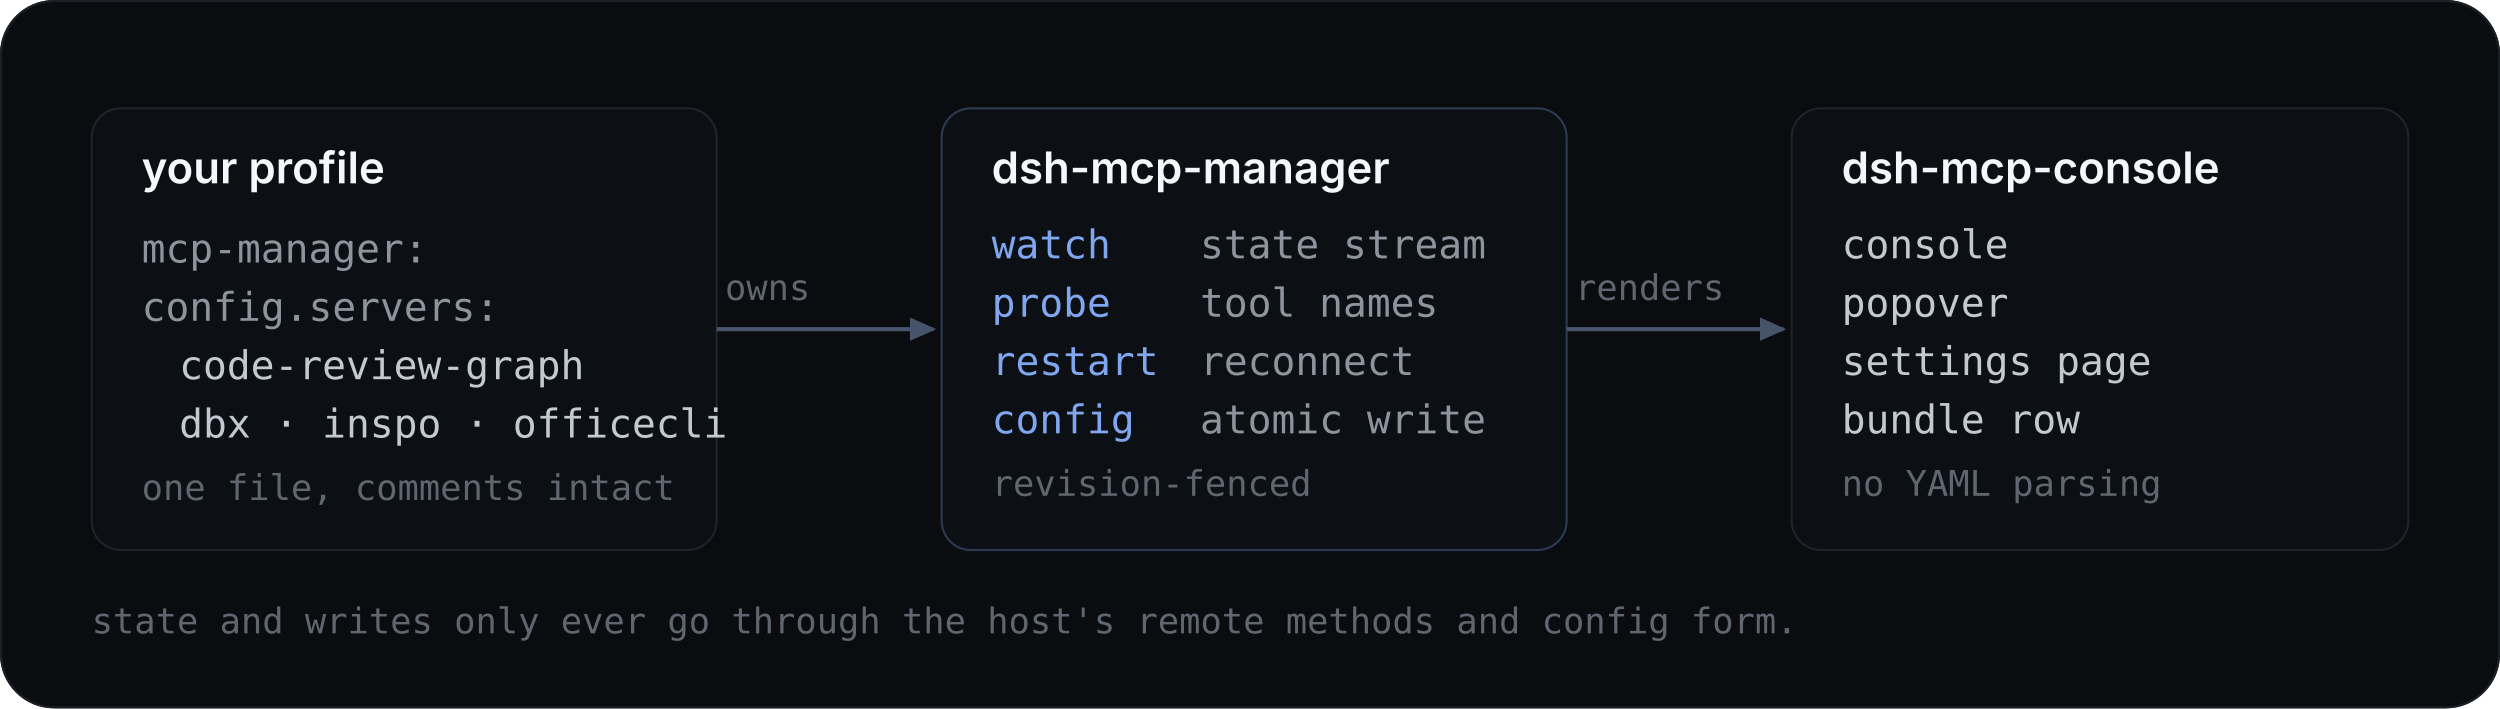
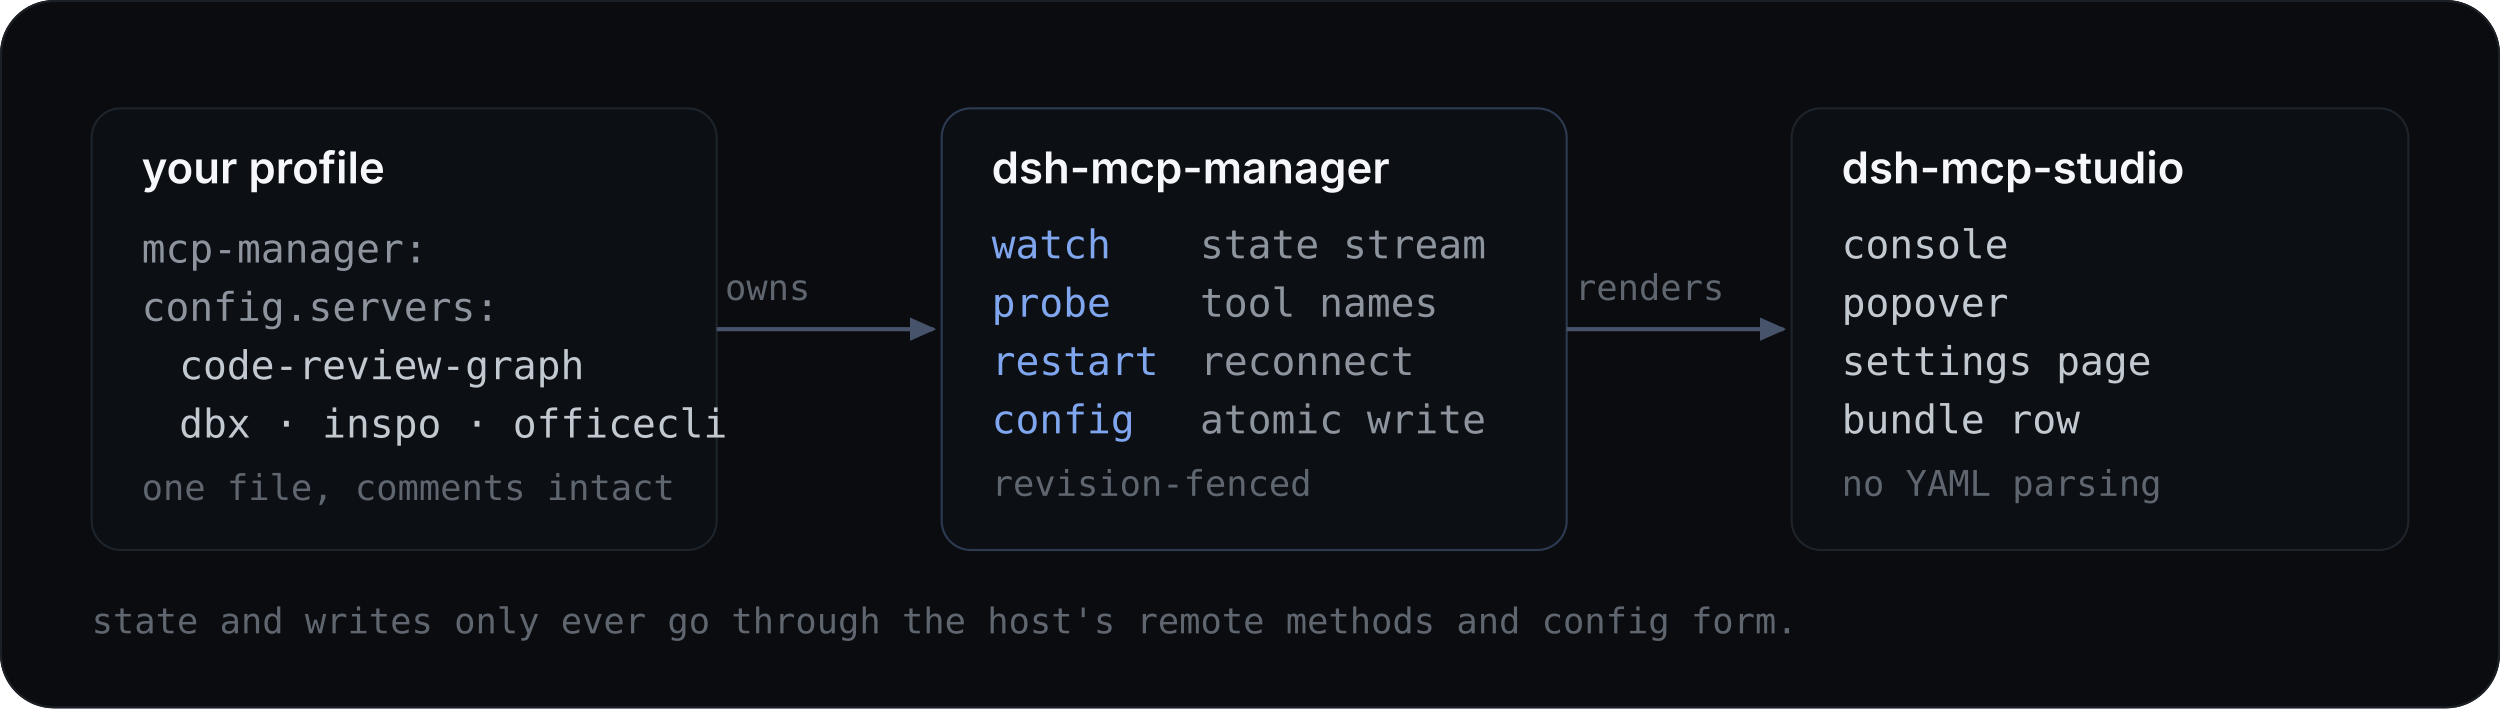
<svg xmlns="http://www.w3.org/2000/svg" width="1200" height="340" viewBox="0 0 1200 340" role="img" aria-labelledby="flowTitle flowDesc">
  <rect width="1200" height="340" rx="26" fill="#0A0C0F" />
  <rect x="0.5" y="0.5" width="1199" height="339" rx="25.5" fill="none" stroke="#1B2026" />
  <defs>
    <marker id="arrowA" viewBox="0 0 10 10" refX="8" refY="5" markerWidth="7" markerHeight="7" orient="auto-start-reverse">
      <path d="M0 1 L9 5 L0 9 z" fill="#46536A" />
    </marker>
  </defs>
  <g id="lane-profile">
    <rect x="44" y="52" width="300" height="212" rx="14" fill="#0C0F13" stroke="#1E242B" />
    <text x="68" y="88" font-family="-apple-system, BlinkMacSystemFont, 'Segoe UI', 'PingFang SC', sans-serif" font-size="21" font-weight="600" fill="#F5F7FA">your profile</text>
    <g font-family="ui-monospace, SFMono-Regular, Menlo, monospace" font-size="19" fill="#8D949E">
      <text x="68" y="126">mcp-manager:</text>
      <text x="68" y="154">  config.servers:</text>
      <text x="86" y="182" fill="#C3C9D1">code-review-graph</text>
      <text x="86" y="210" fill="#C3C9D1">dbx · inspo · officecli</text>
      <text x="68" y="240" fill="#5F666F" font-size="17">one file, comments intact</text>
    </g>
  </g>
  <g id="lane-host">
    <rect x="452" y="52" width="300" height="212" rx="14" fill="#0C0F13" stroke="#2C3A52" />
    <text x="476" y="88" font-family="-apple-system, BlinkMacSystemFont, 'Segoe UI', 'PingFang SC', sans-serif" font-size="21" font-weight="600" fill="#F5F7FA">dsh-mcp-manager</text>
    <g font-family="ui-monospace, SFMono-Regular, Menlo, monospace" font-size="19">
      <text x="476" y="124" fill="#7FA6EE">watch</text>
      <text x="576" y="124" fill="#8D949E">state stream</text>
      <text x="476" y="152" fill="#7FA6EE">probe</text>
      <text x="576" y="152" fill="#8D949E">tool names</text>
      <text x="476" y="180" fill="#7FA6EE">restart</text>
      <text x="576" y="180" fill="#8D949E">reconnect</text>
      <text x="476" y="208" fill="#7FA6EE">config</text>
      <text x="576" y="208" fill="#8D949E">atomic write</text>
      <text x="476" y="238" fill="#5F666F" font-size="17">revision-fenced</text>
    </g>
  </g>
  <g id="lane-ui">
    <rect x="860" y="52" width="296" height="212" rx="14" fill="#0C0F13" stroke="#1E242B" />
-     <text x="884" y="88" font-family="-apple-system, BlinkMacSystemFont, 'Segoe UI', 'PingFang SC', sans-serif" font-size="21" font-weight="600" fill="#F5F7FA">dsh-mcp-console</text>
+     <text x="884" y="88" font-family="-apple-system, BlinkMacSystemFont, 'Segoe UI', 'PingFang SC', sans-serif" font-size="21" font-weight="600" fill="#F5F7FA">dsh-mcp-studio</text>
    <g font-family="ui-monospace, SFMono-Regular, Menlo, monospace" font-size="19" fill="#C3C9D1">
      <text x="884" y="124">console</text>
      <text x="884" y="152">popover</text>
      <text x="884" y="180">settings page</text>
      <text x="884" y="208">bundle row</text>
      <text x="884" y="238" fill="#5F666F" font-size="17">no YAML parsing</text>
    </g>
  </g>
  <g id="links" stroke="#46536A" stroke-width="2" fill="none">
    <path d="M344 158 L448 158" marker-end="url(#arrowA)" />
    <path d="M752 158 L856 158" marker-end="url(#arrowA)" />
  </g>
  <g font-family="ui-monospace, SFMono-Regular, Menlo, monospace" font-size="17" fill="#5F666F">
    <text x="348" y="144">owns</text>
    <text x="756" y="144">renders</text>
    <text x="44" y="304">state and writes only ever go through the host's remote methods and config form.</text>
  </g>
</svg>
